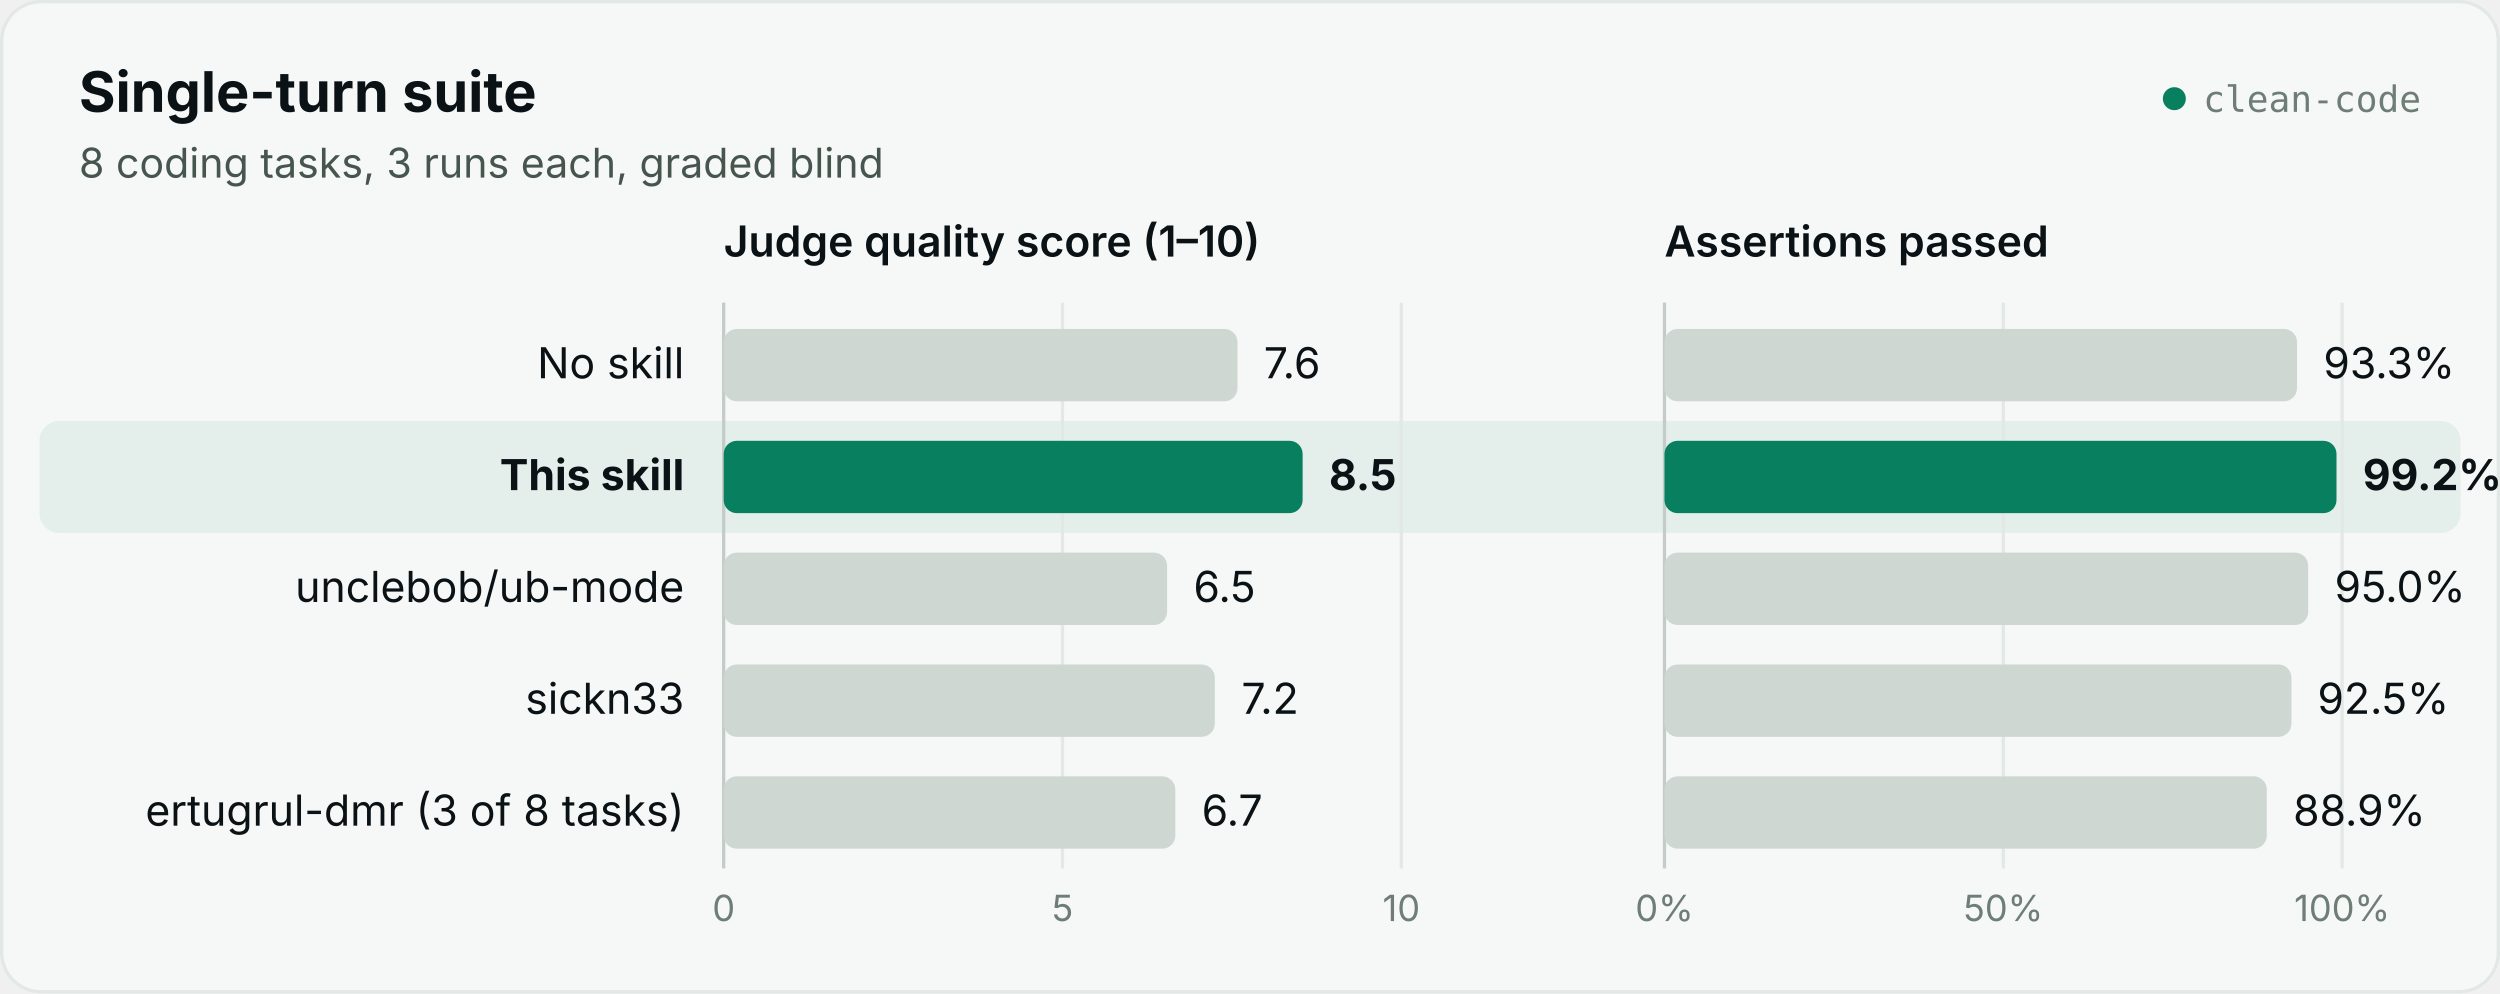
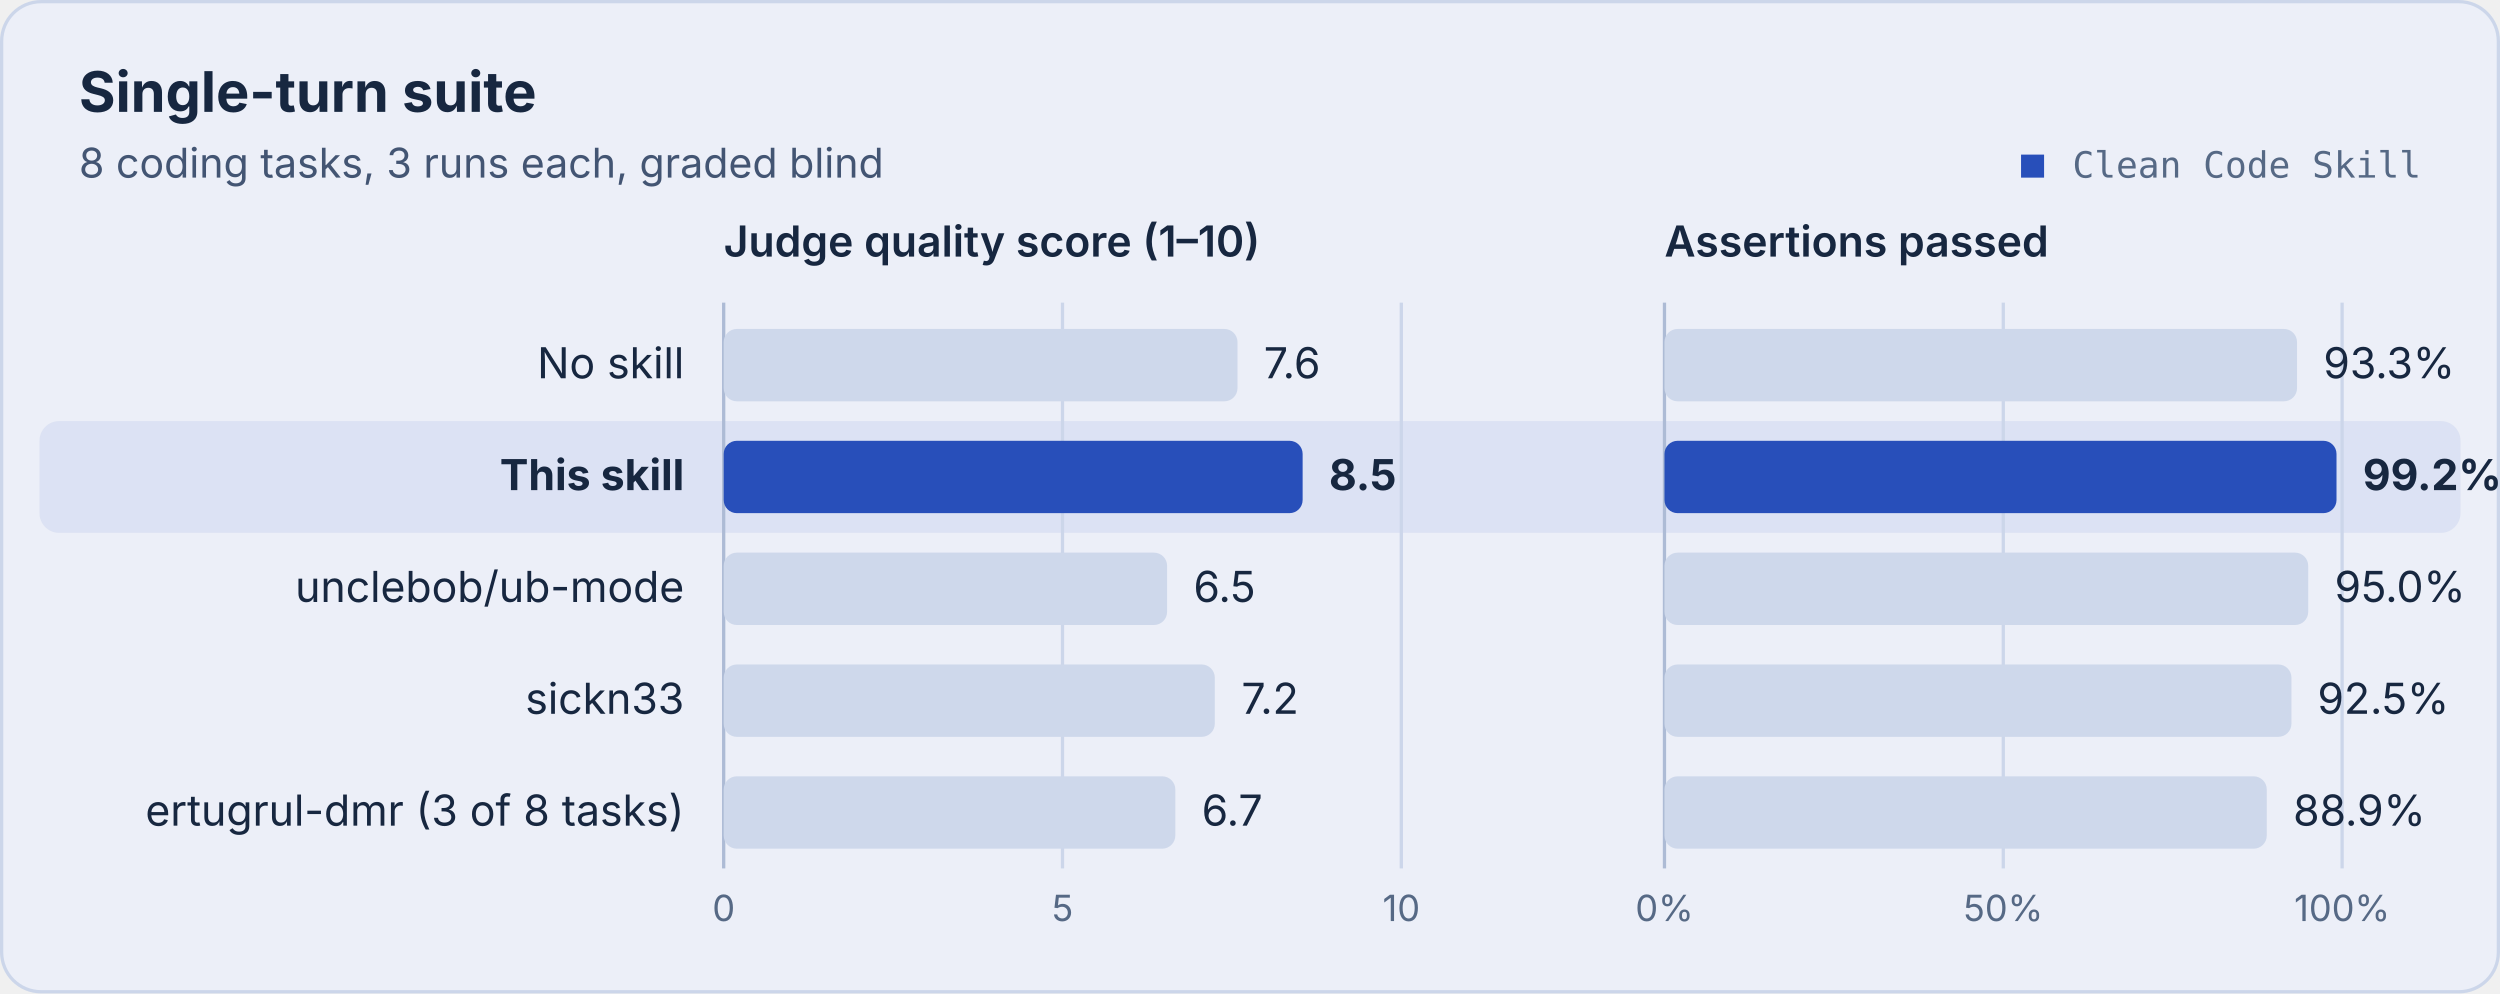
<svg xmlns="http://www.w3.org/2000/svg" width="760" height="302" viewBox="0 0 760 302" role="img" aria-labelledby="t">
-   <style>text{font-family:Inter, ui-sans-serif, system-ui, -apple-system, 'Segoe UI', Roboto, sans-serif} .mono{font-family:ui-monospace, 'SF Mono', 'Cascadia Code', 'JetBrains Mono', Menlo, Consolas, monospace} .bg{fill:#f6f8f7} .frame{stroke:#e2e8e5} .ink{fill:#0b1215} .ink2{fill:#47554f} .muted{fill:#6f7d77} .grid{stroke:#e2e8e5} .bar{fill:#cfd7d3} .accent{fill:#08805f} .axis{stroke:#c3ccc8} .ref{stroke:#47554f} .bar-strong{fill:#74817c} .on-accent{fill:#ffffff} .on-bar{fill:#0b1215} .on-bar-strong{fill:#ffffff} .seq-0{fill:#e3f5ed} .on-seq-0{fill:#0b1215} .seq-1{fill:#c2e9d8} .on-seq-1{fill:#0b1215} .seq-2{fill:#8fd6b9} .on-seq-2{fill:#0b1215} .seq-3{fill:#4fbb92} .on-seq-3{fill:#0b1215} .seq-4{fill:#12906a} .on-seq-4{fill:#ffffff} .seq-5{fill:#0a7253} .on-seq-5{fill:#ffffff} @media (prefers-color-scheme: dark){.bg{fill:#0f1614} .frame{stroke:#1f2a26} .ink{fill:#edf3f0} .ink2{fill:#b4c1bb} .muted{fill:#83918b} .grid{stroke:#1f2a26} .bar{fill:#34403c} .accent{fill:#34d399} .axis{stroke:#3a4642} .ref{stroke:#b4c1bb} .bar-strong{fill:#64716c} .on-accent{fill:#04140e} .on-bar{fill:#edf3f0} .on-bar-strong{fill:#ffffff} .seq-0{fill:#15302a} .on-seq-0{fill:#edf3f0} .seq-1{fill:#1a4739} .on-seq-1{fill:#edf3f0} .seq-2{fill:#1f634e} .on-seq-2{fill:#edf3f0} .seq-3{fill:#238866} .on-seq-3{fill:#edf3f0} .seq-4{fill:#2db27f} .on-seq-4{fill:#04140e} .seq-5{fill:#56dba3} .on-seq-5{fill:#04140e}}</style>
+   <style>text{font-family:Inter, ui-sans-serif, system-ui, -apple-system, 'Segoe UI', Roboto, sans-serif} .mono{font-family:'Cascadia Code', 'JetBrains Mono', 'SF Mono', Consolas, monospace} .bg{fill:#eceff8} .frame{stroke:#ccd6ea} .ink{fill:#172740} .ink2{fill:#435573} .muted{fill:#566985} .grid{stroke:#ccd6ea} .bar{fill:#ced8eb} .accent{fill:#284fba} .axis{stroke:#adbbd5} .ref{stroke:#435573} .bar-strong{fill:#607393} .on-accent{fill:#ffffff} .on-bar{fill:#172740} .on-bar-strong{fill:#ffffff} .seq-0{fill:#e1e8fb} .on-seq-0{fill:#172740} .seq-1{fill:#c3d2f5} .on-seq-1{fill:#172740} .seq-2{fill:#a0b9eb} .on-seq-2{fill:#172740} .seq-3{fill:#7b9adf} .on-seq-3{fill:#172740} .seq-4{fill:#4b6fc8} .on-seq-4{fill:#ffffff} .seq-5{fill:#284fba} .on-seq-5{fill:#ffffff} @media (prefers-color-scheme: dark){.bg{fill:#172740} .frame{stroke:#2c4260} .ink{fill:#f3f6fc} .ink2{fill:#cbd5e7} .muted{fill:#aabad5} .grid{stroke:#2c4260} .bar{fill:#354d71} .accent{fill:#8fabff} .axis{stroke:#4b6386} .ref{stroke:#cbd5e7} .bar-strong{fill:#536c90} .on-accent{fill:#172740} .on-bar{fill:#f3f6fc} .on-bar-strong{fill:#ffffff} .seq-0{fill:#22395b} .on-seq-0{fill:#f3f6fc} .seq-1{fill:#2b4674} .on-seq-1{fill:#f3f6fc} .seq-2{fill:#385a95} .on-seq-2{fill:#f3f6fc} .seq-3{fill:#4269a9} .on-seq-3{fill:#f3f6fc} .seq-4{fill:#8fabff} .on-seq-4{fill:#172740} .seq-5{fill:#b4c9ff} .on-seq-5{fill:#172740}}</style>
  <rect class="bg frame" x="0.5" y="0.5" width="759" height="301" rx="12" stroke-width="1" />
  <text class="ink" x="24" y="34" font-size="17" font-weight="700">Single-turn suite</text>
  <text class="ink2" x="24" y="54" font-size="12.5">8 coding tasks, 3 runs each, graded blind</text>
-   <circle class="accent" cx="661.0" cy="30" r="3.5" />
-   <text class="muted mono" x="736" y="34" font-size="11" text-anchor="end">clean-code</text>
+   <rect class="accent" x="614.4" y="47" width="7" height="7" />
+   <text class="muted mono" x="736" y="54" font-size="11" text-anchor="end">Clean Code Skill</text>
  <text class="ink" x="208" y="115.0" font-size="13" font-weight="400" text-anchor="end">No skill</text>
  <rect class="accent" x="12" y="128" width="736" height="34" rx="6" opacity="0.08" />
  <text class="ink" x="208" y="149.0" font-size="13" font-weight="700" text-anchor="end">This skill</text>
  <text class="ink" x="208" y="183.0" font-size="13" font-weight="400" text-anchor="end">unclebob/ub-mode</text>
  <text class="ink" x="208" y="217.0" font-size="13" font-weight="400" text-anchor="end">sickn33</text>
  <text class="ink" x="208" y="251.0" font-size="13" font-weight="400" text-anchor="end">ertugrul-dmr (3 of 8 tasks)</text>
  <text class="ink" x="220.0" y="78" font-size="13" font-weight="600">Judge quality score (1–10)</text>
  <line class="axis" x1="220.0" y1="92" x2="220.0" y2="264" stroke-width="1" />
  <text class="muted" x="220.0" y="280" font-size="11" text-anchor="middle">0</text>
  <line class="grid" x1="323.0" y1="92" x2="323.0" y2="264" stroke-width="1" />
  <text class="muted" x="323.0" y="280" font-size="11" text-anchor="middle">5</text>
  <line class="grid" x1="426.0" y1="92" x2="426.0" y2="264" stroke-width="1" />
  <text class="muted" x="426.0" y="280" font-size="11" text-anchor="middle">10</text>
  <g>
    <rect class="bar" x="220.0" y="100" width="156.2" height="22" rx="4" />
  </g>
  <text class="ink" x="384.2" y="115.0" font-size="13" font-weight="400">7.6</text>
  <g>
    <rect class="accent" x="220.0" y="134" width="176.0" height="22" rx="4" />
  </g>
  <text class="ink" x="404.0" y="149.0" font-size="13" font-weight="700">8.5</text>
  <g>
    <rect class="bar" x="220.0" y="168" width="134.8" height="22" rx="4" />
  </g>
  <text class="ink" x="362.8" y="183.0" font-size="13" font-weight="400">6.5</text>
  <g>
    <rect class="bar" x="220.0" y="202" width="149.3" height="22" rx="4" />
  </g>
  <text class="ink" x="377.4" y="217.0" font-size="13" font-weight="400">7.2</text>
  <g>
    <rect class="bar" x="220.0" y="236" width="137.3" height="22" rx="4" />
  </g>
  <text class="ink" x="365.3" y="251.0" font-size="13" font-weight="400">6.7</text>
  <text class="ink" x="506.0" y="78" font-size="13" font-weight="600">Assertions passed</text>
  <line class="axis" x1="506.0" y1="92" x2="506.0" y2="264" stroke-width="1" />
  <text class="muted" x="506.0" y="280" font-size="11" text-anchor="middle">0%</text>
  <line class="grid" x1="609.0" y1="92" x2="609.0" y2="264" stroke-width="1" />
  <text class="muted" x="609.0" y="280" font-size="11" text-anchor="middle">50%</text>
  <line class="grid" x1="712.0" y1="92" x2="712.0" y2="264" stroke-width="1" />
  <text class="muted" x="712.0" y="280" font-size="11" text-anchor="middle">100%</text>
  <g>
    <rect class="bar" x="506.0" y="100" width="192.3" height="22" rx="4" />
  </g>
  <text class="ink" x="706.3" y="115.0" font-size="13" font-weight="400">93.3%</text>
  <g>
    <rect class="accent" x="506.0" y="134" width="204.3" height="22" rx="4" />
  </g>
  <text class="ink" x="718.3" y="149.0" font-size="13" font-weight="700">99.2%</text>
  <g>
    <rect class="bar" x="506.0" y="168" width="195.7" height="22" rx="4" />
  </g>
  <text class="ink" x="709.7" y="183.0" font-size="13" font-weight="400">95.0%</text>
  <g>
    <rect class="bar" x="506.0" y="202" width="190.6" height="22" rx="4" />
  </g>
  <text class="ink" x="704.5" y="217.0" font-size="13" font-weight="400">92.5%</text>
  <g>
    <rect class="bar" x="506.0" y="236" width="183.1" height="22" rx="4" />
  </g>
  <text class="ink" x="697.1" y="251.0" font-size="13" font-weight="400">88.9%</text>
</svg>
